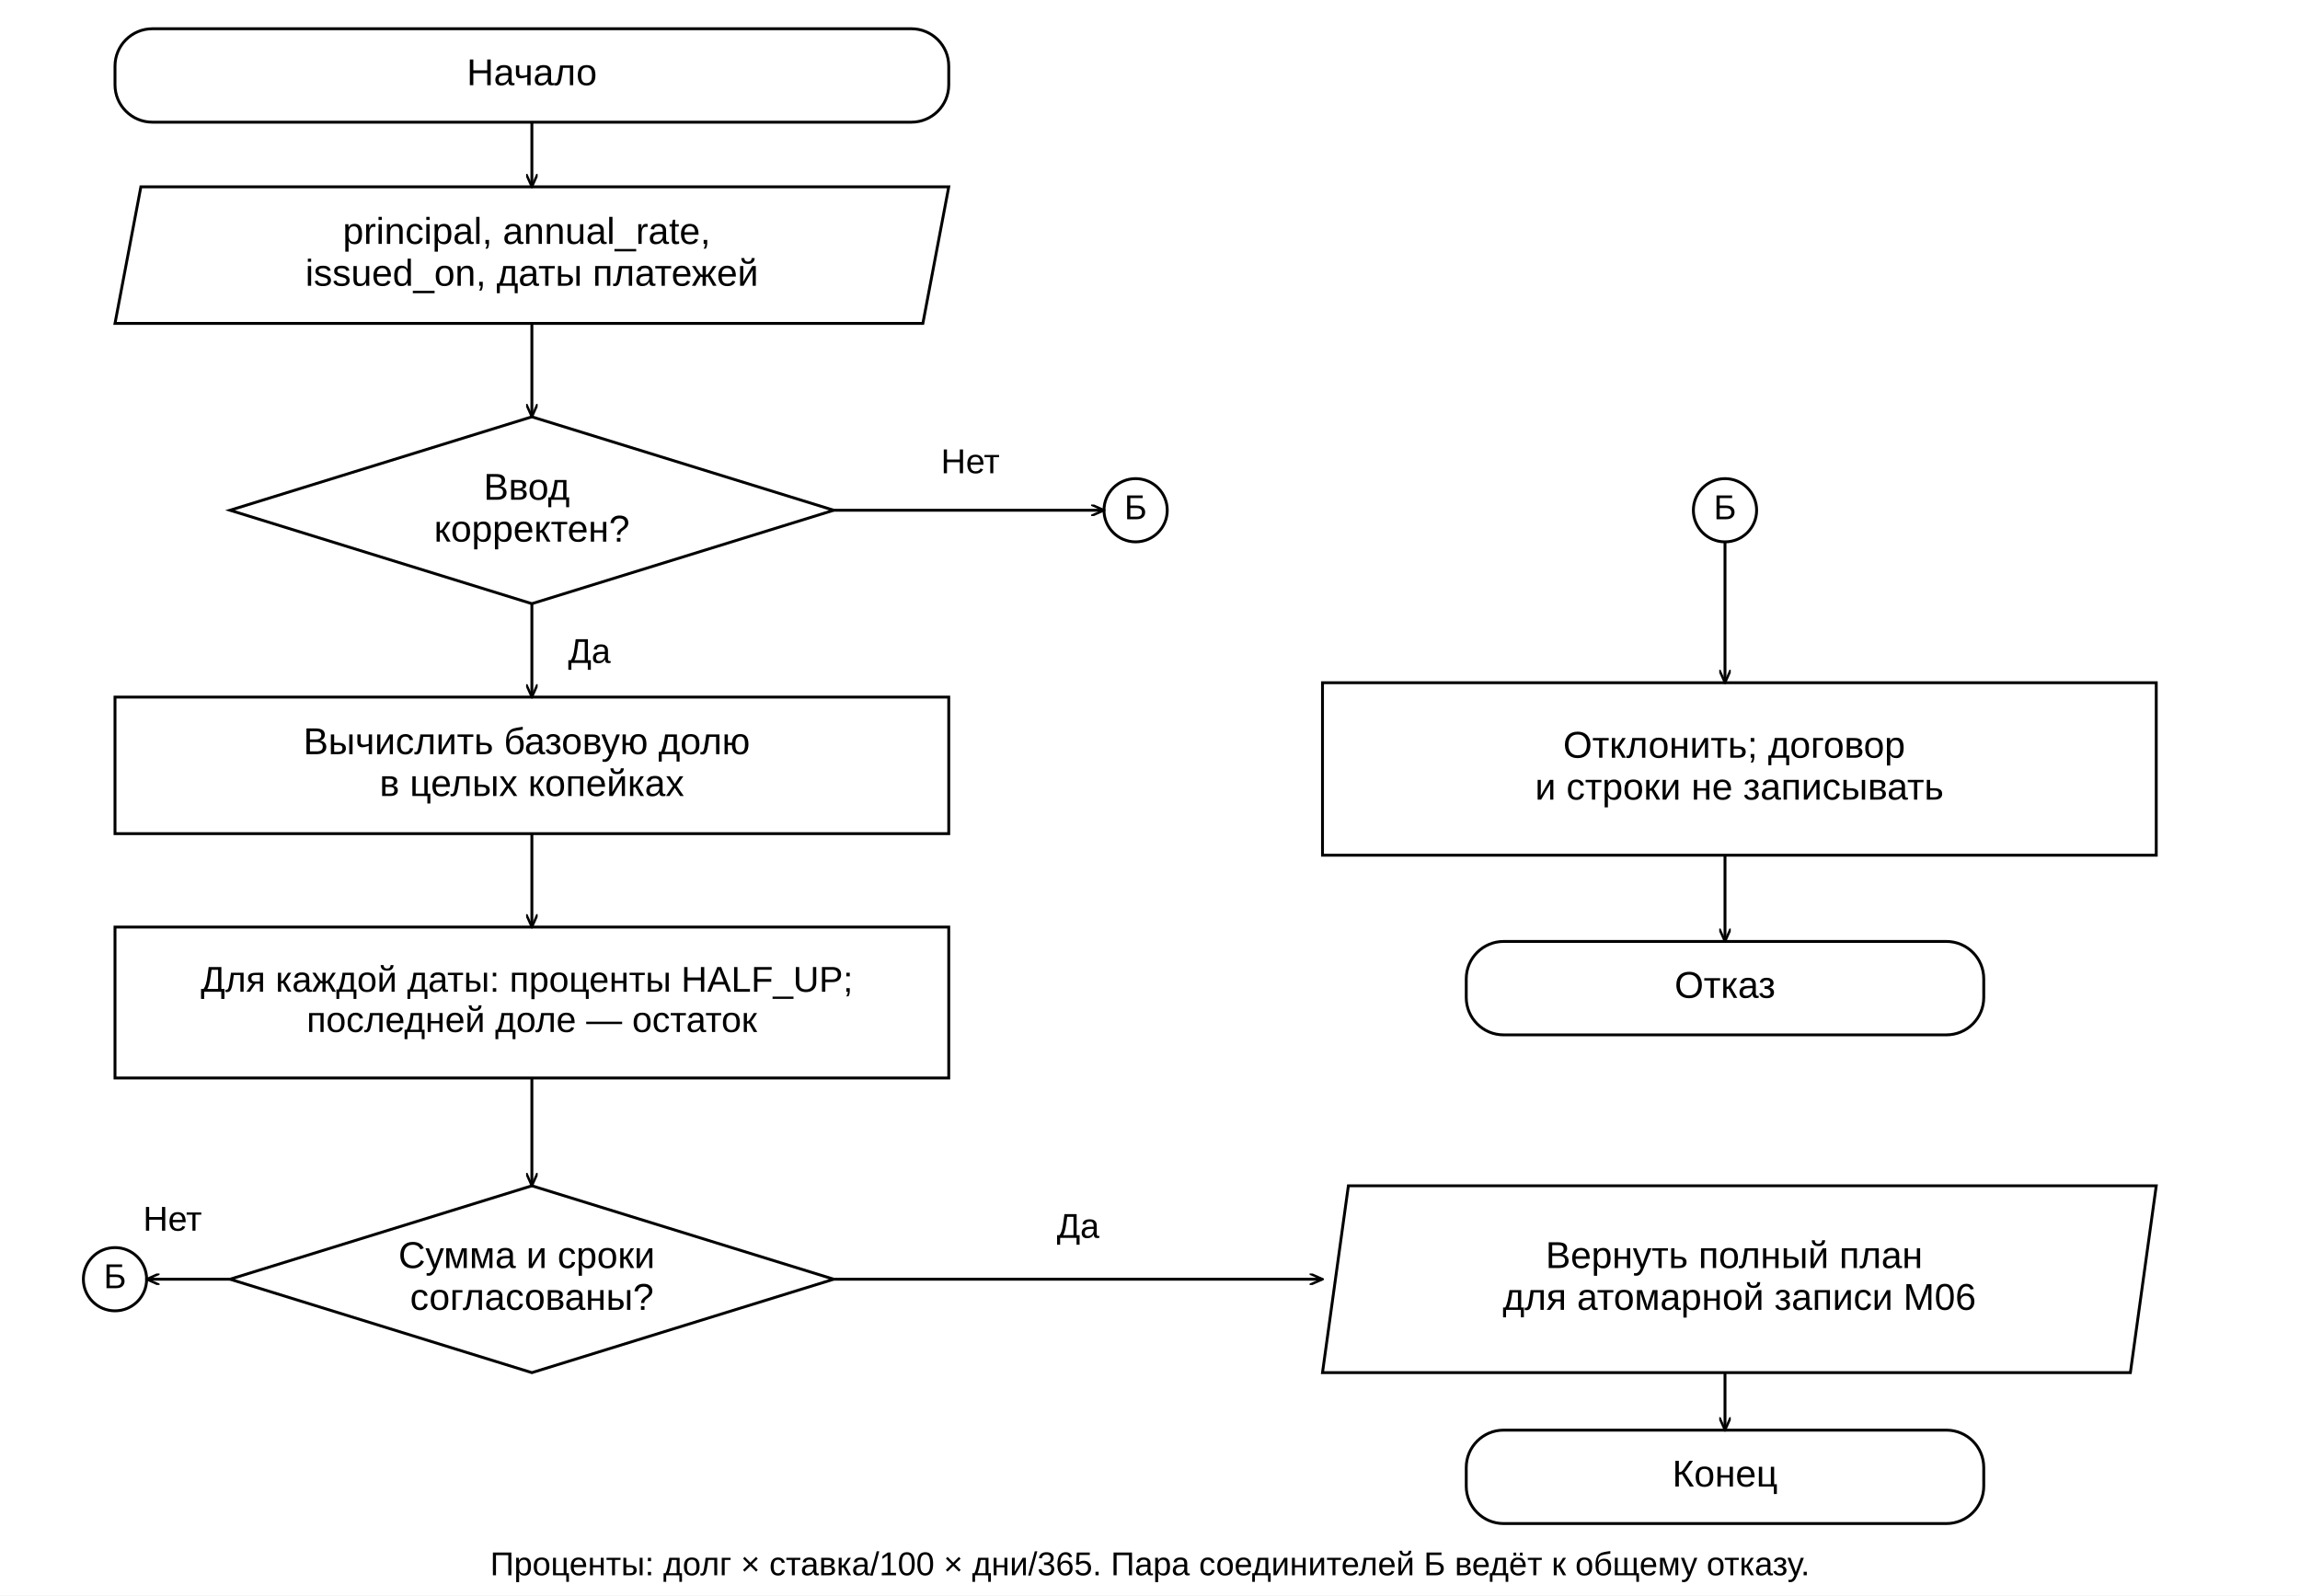
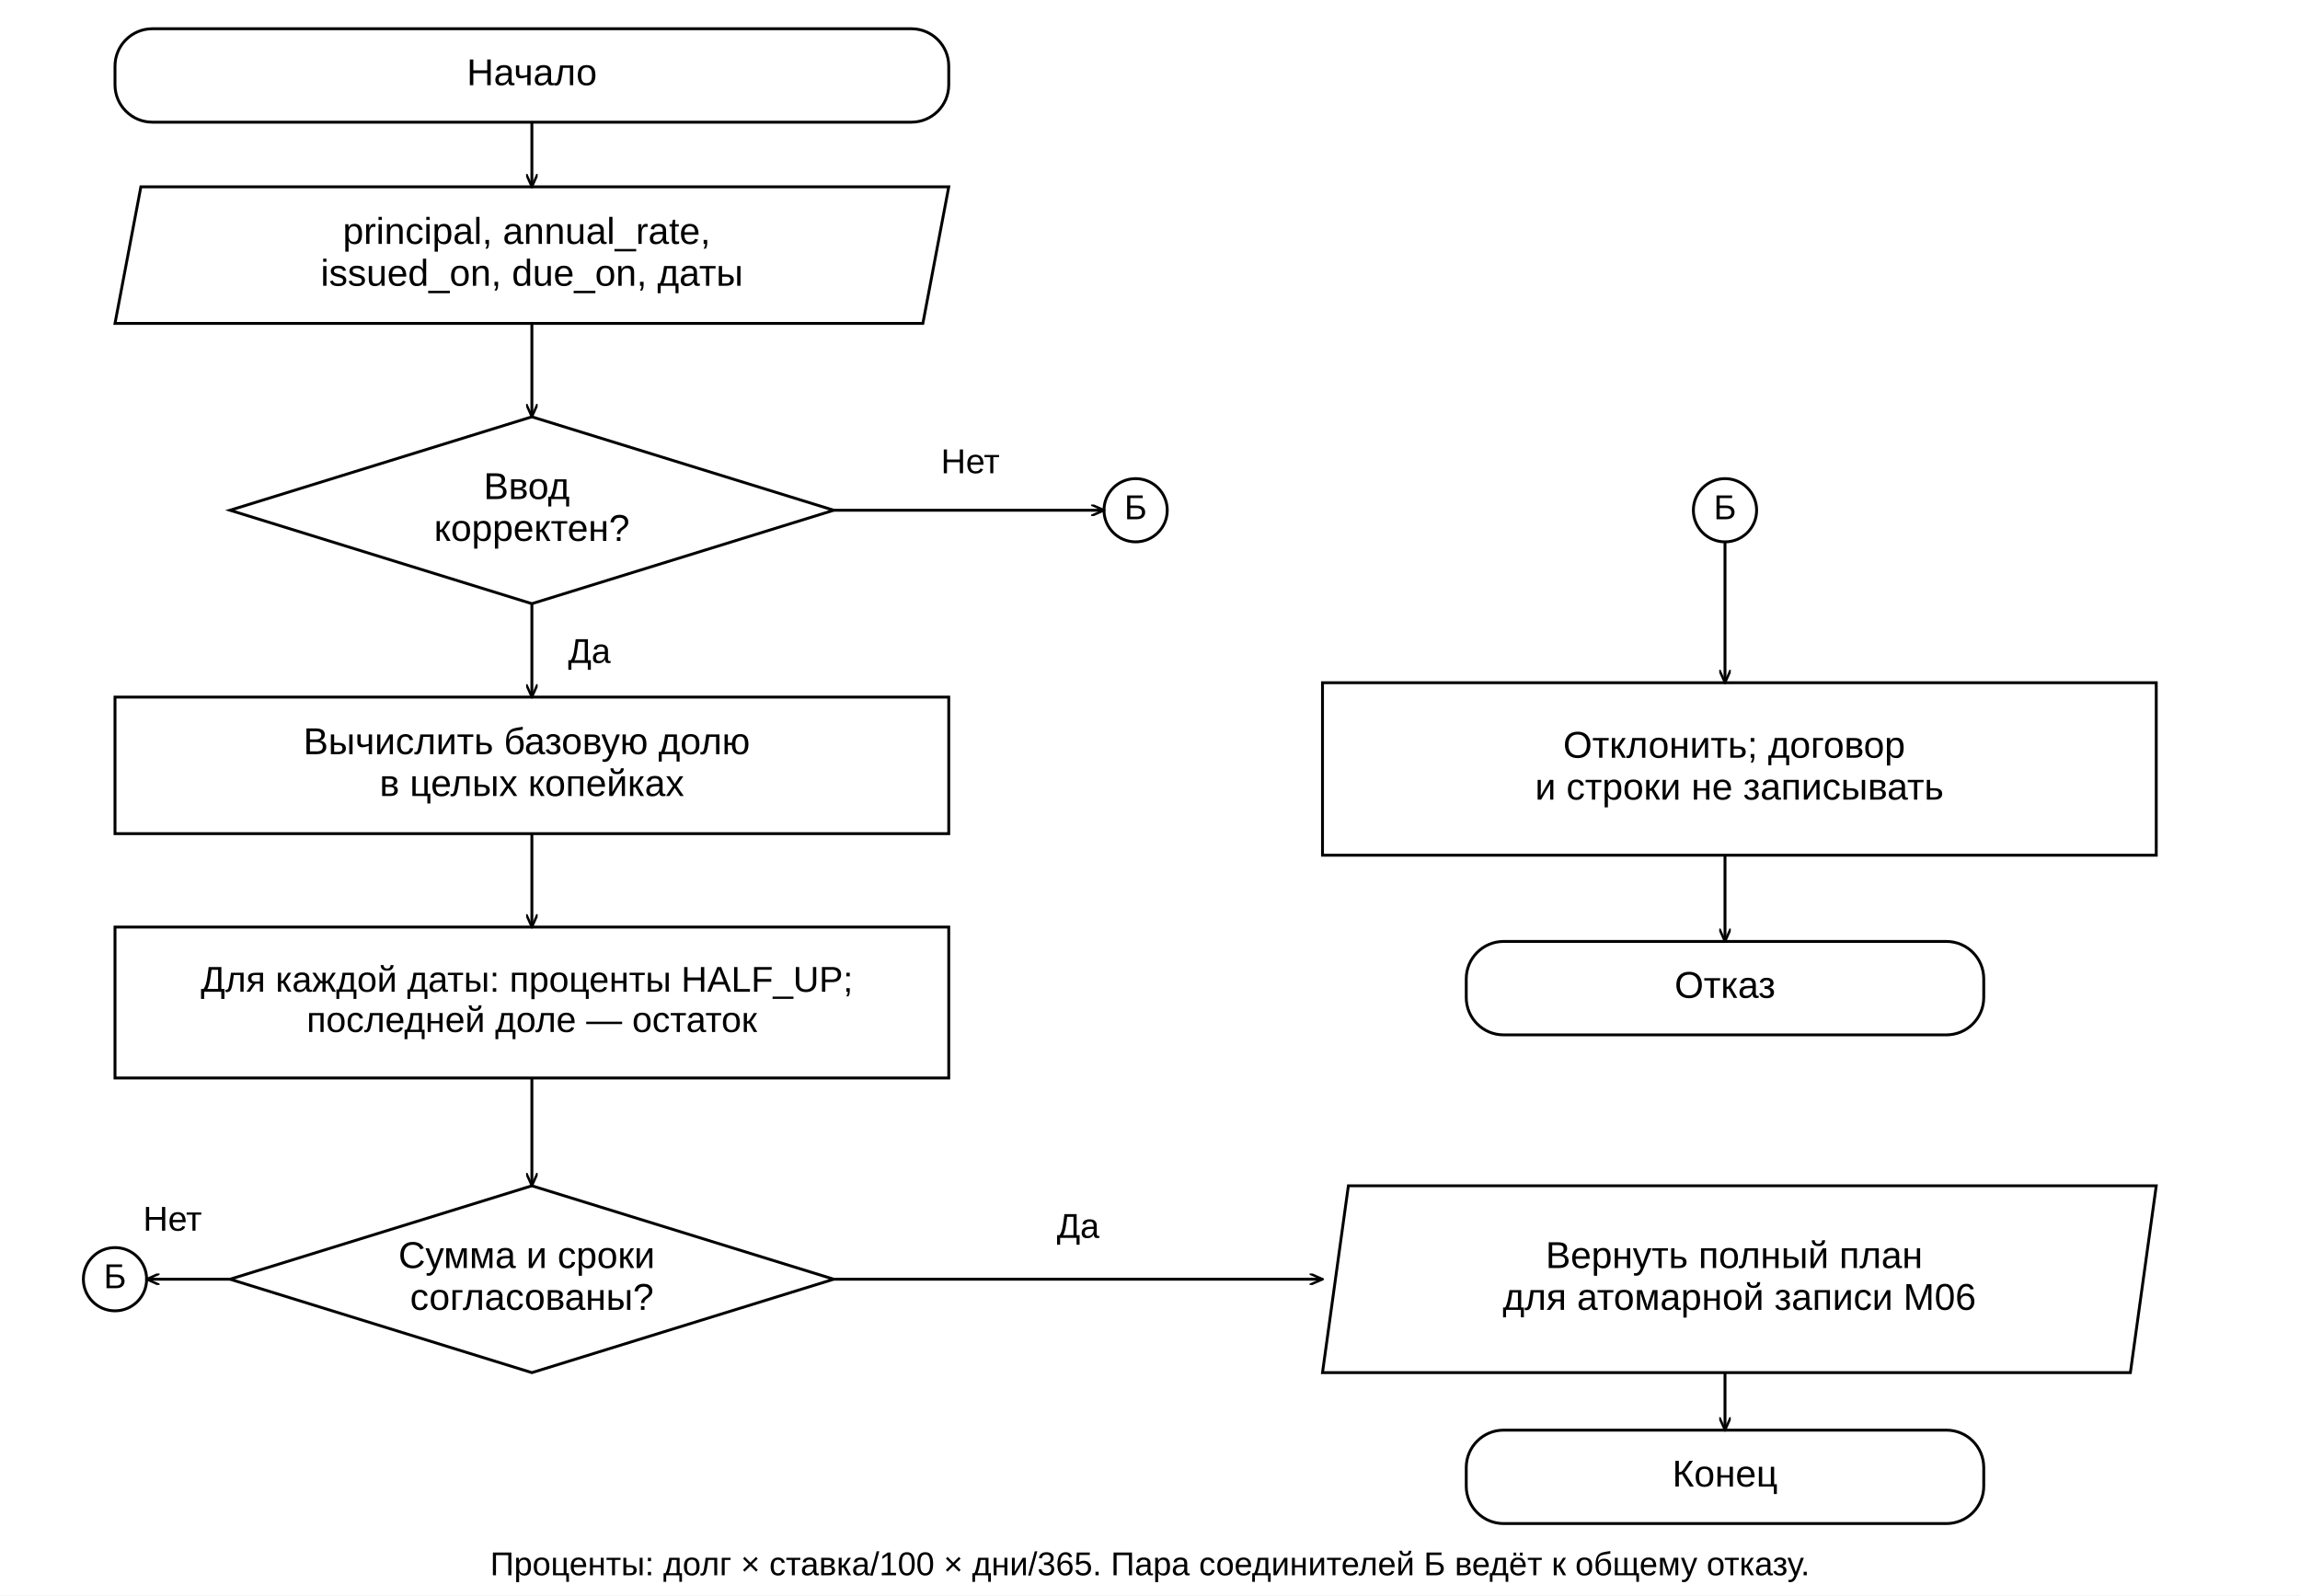
<svg xmlns="http://www.w3.org/2000/svg" width="1600" height="1110" viewBox="0 0 1600 1110">
  <defs>
    <marker id="arrow" markerWidth="10" markerHeight="8" refX="9" refY="4" orient="auto" markerUnits="userSpaceOnUse">
      <path d="M 0 0 L 9 4 L 0 8" fill="none" stroke="black" stroke-width="1.7" />
    </marker>
  </defs>
  <rect width="100%" height="100%" fill="white" />
  <rect x="80" y="20" width="580" height="65" rx="26" fill="white" stroke="black" stroke-width="2" />
  <text x="370.0" y="59.26" text-anchor="middle" font-family="Arial" font-size="26" fill="black">
    <tspan x="370.0" dy="0">Начало</tspan>
  </text>
  <polygon points="98,130 660,130 642,225 80,225" fill="white" stroke="black" stroke-width="2" />
  <text x="370.0" y="169.70" text-anchor="middle" font-family="Arial" font-size="26" fill="black">
    <tspan x="370.0" dy="0">principal, annual_rate,</tspan>
-     <tspan x="370.0" dy="29.12">issued_on, даты платежей</tspan>
+     <tspan x="370.0" dy="29.12">issued_on, due_on, даты</tspan>
  </text>
  <polygon points="370.0,290 580,355.0 370.0,420 160,355.0" fill="white" stroke="black" stroke-width="2" />
-   <text x="370.0" y="347.70" text-anchor="middle" font-family="Arial" font-size="26" fill="black">
+   <text x="370.0" y="347.20" text-anchor="middle" font-family="Arial" font-size="26" fill="black">
    <tspan x="370.0" dy="0">Ввод</tspan>
    <tspan x="370.0" dy="29.12">корректен?</tspan>
  </text>
  <rect x="80" y="485" width="580" height="95" rx="0" fill="white" stroke="black" stroke-width="2" />
  <text x="370.0" y="524.70" text-anchor="middle" font-family="Arial" font-size="26" fill="black">
    <tspan x="370.0" dy="0">Вычислить базовую долю</tspan>
    <tspan x="370.0" dy="29.12">в целых копейках</tspan>
  </text>
  <rect x="80" y="645" width="580" height="105" rx="0" fill="white" stroke="black" stroke-width="2" />
  <text x="370.0" y="690.00" text-anchor="middle" font-family="Arial" font-size="25" fill="black">
    <tspan x="370.0" dy="0">Для каждой даты: проценты HALF_UP;</tspan>
    <tspan x="370.0" dy="28">последней доле — остаток</tspan>
  </text>
  <polygon points="370.0,825 580,890.0 370.0,955 160,890.0" fill="white" stroke="black" stroke-width="2" />
  <text x="370.0" y="882.20" text-anchor="middle" font-family="Arial" font-size="26" fill="black">
    <tspan x="370.0" dy="0">Сумма и сроки</tspan>
    <tspan x="370.0" dy="29.12">согласованы?</tspan>
  </text>
  <polyline points="370,85 370,130" fill="none" stroke="black" stroke-width="2" marker-end="url(#arrow)" />
  <polyline points="370,225 370,290" fill="none" stroke="black" stroke-width="2" marker-end="url(#arrow)" />
  <polyline points="370,420 370,485" fill="none" stroke="black" stroke-width="2" marker-end="url(#arrow)" />
  <polyline points="370,580 370,645" fill="none" stroke="black" stroke-width="2" marker-end="url(#arrow)" />
  <polyline points="370,750 370,825" fill="none" stroke="black" stroke-width="2" marker-end="url(#arrow)" />
  <rect x="389.5" y="439.56" width="41.0" height="30.88" fill="white" />
  <text x="410" y="461.24" text-anchor="middle" font-family="Arial" font-size="24" fill="black">
    <tspan x="410" dy="0">Да</tspan>
  </text>
  <circle cx="790" cy="355" r="22" fill="white" stroke="black" stroke-width="2" />
  <text x="790" y="361.24" text-anchor="middle" font-family="Arial" font-size="24" fill="black">
    <tspan x="790" dy="0">Б</tspan>
  </text>
  <polyline points="580,355 768,355" fill="none" stroke="black" stroke-width="2" marker-end="url(#arrow)" />
  <rect x="648.508" y="307.56" width="52.984" height="30.88" fill="white" />
  <text x="675" y="329.24" text-anchor="middle" font-family="Arial" font-size="24" fill="black">
    <tspan x="675" dy="0">Нет</tspan>
  </text>
  <circle cx="80" cy="890" r="22" fill="white" stroke="black" stroke-width="2" />
  <text x="80" y="896.24" text-anchor="middle" font-family="Arial" font-size="24" fill="black">
    <tspan x="80" dy="0">Б</tspan>
  </text>
  <polyline points="160,890 102,890" fill="none" stroke="black" stroke-width="2" marker-end="url(#arrow)" />
  <rect x="93.508" y="834.56" width="52.984" height="30.88" fill="white" />
  <text x="120" y="856.24" text-anchor="middle" font-family="Arial" font-size="24" fill="black">
    <tspan x="120" dy="0">Нет</tspan>
  </text>
  <circle cx="1200" cy="355" r="22" fill="white" stroke="black" stroke-width="2" />
  <text x="1200" y="361.24" text-anchor="middle" font-family="Arial" font-size="24" fill="black">
    <tspan x="1200" dy="0">Б</tspan>
  </text>
  <rect x="920" y="475" width="580" height="120" rx="0" fill="white" stroke="black" stroke-width="2" />
  <text x="1210.0" y="527.20" text-anchor="middle" font-family="Arial" font-size="26" fill="black">
    <tspan x="1210.0" dy="0">Отклонить; договор</tspan>
    <tspan x="1210.0" dy="29.12">и строки не записывать</tspan>
  </text>
  <polyline points="1200,377 1200,475" fill="none" stroke="black" stroke-width="2" marker-end="url(#arrow)" />
  <rect x="1020" y="655" width="360" height="65" rx="26" fill="white" stroke="black" stroke-width="2" />
  <text x="1200.0" y="694.26" text-anchor="middle" font-family="Arial" font-size="26" fill="black">
    <tspan x="1200.0" dy="0">Отказ</tspan>
  </text>
  <polyline points="1200,595 1200,655" fill="none" stroke="black" stroke-width="2" marker-end="url(#arrow)" />
  <polygon points="938,825 1500,825 1482,955 920,955" fill="white" stroke="black" stroke-width="2" />
  <text x="1210.0" y="882.20" text-anchor="middle" font-family="Arial" font-size="26" fill="black">
    <tspan x="1210.0" dy="0">Вернуть полный план</tspan>
    <tspan x="1210.0" dy="29.12">для атомарной записи М06</tspan>
  </text>
  <polyline points="580,890 920,890" fill="none" stroke="black" stroke-width="2" marker-end="url(#arrow)" />
  <rect x="729.5" y="839.56" width="41.0" height="30.88" fill="white" />
  <text x="750" y="861.24" text-anchor="middle" font-family="Arial" font-size="24" fill="black">
    <tspan x="750" dy="0">Да</tspan>
  </text>
  <rect x="1020" y="995" width="360" height="65" rx="26" fill="white" stroke="black" stroke-width="2" />
  <text x="1200.0" y="1034.26" text-anchor="middle" font-family="Arial" font-size="26" fill="black">
    <tspan x="1200.0" dy="0">Конец</tspan>
  </text>
  <polyline points="1200,955 1200,995" fill="none" stroke="black" stroke-width="2" marker-end="url(#arrow)" />
  <text x="800" y="1095.98" text-anchor="middle" font-family="Arial" font-size="23" fill="black">
    <tspan x="800" dy="0">Проценты: долг × ставка/100 × дни/365. Пара соединителей Б ведёт к общему отказу.</tspan>
  </text>
</svg>
